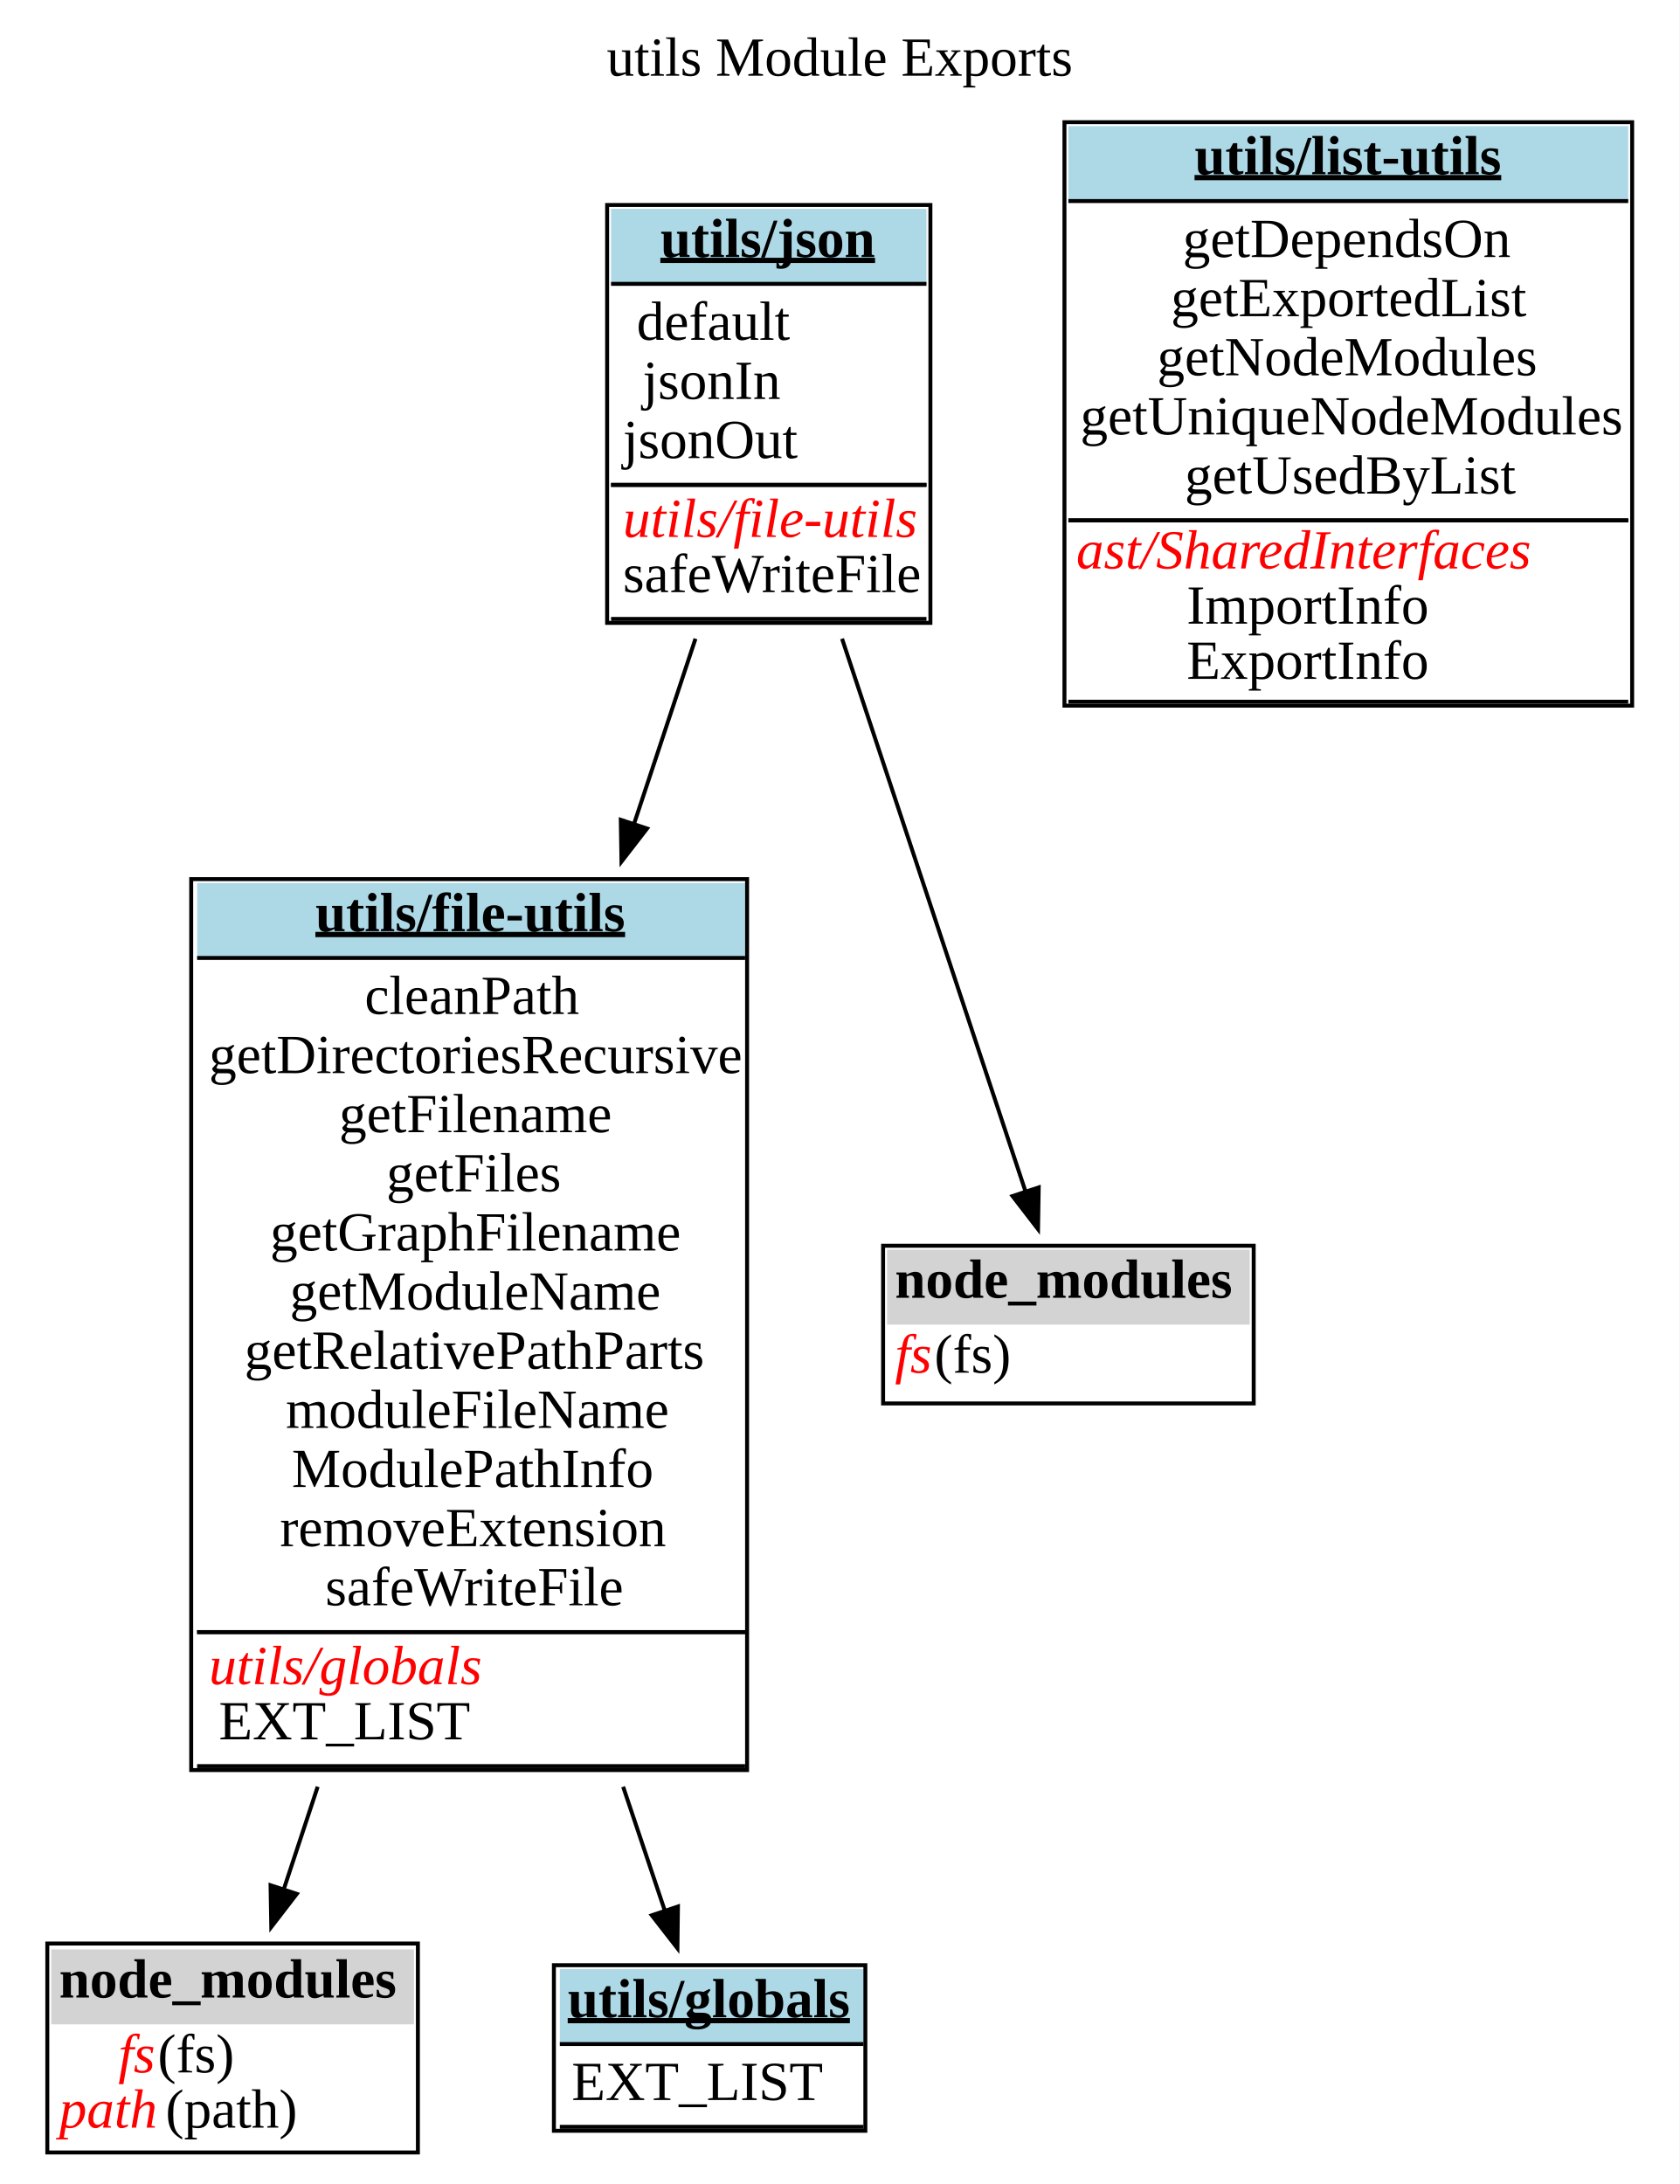
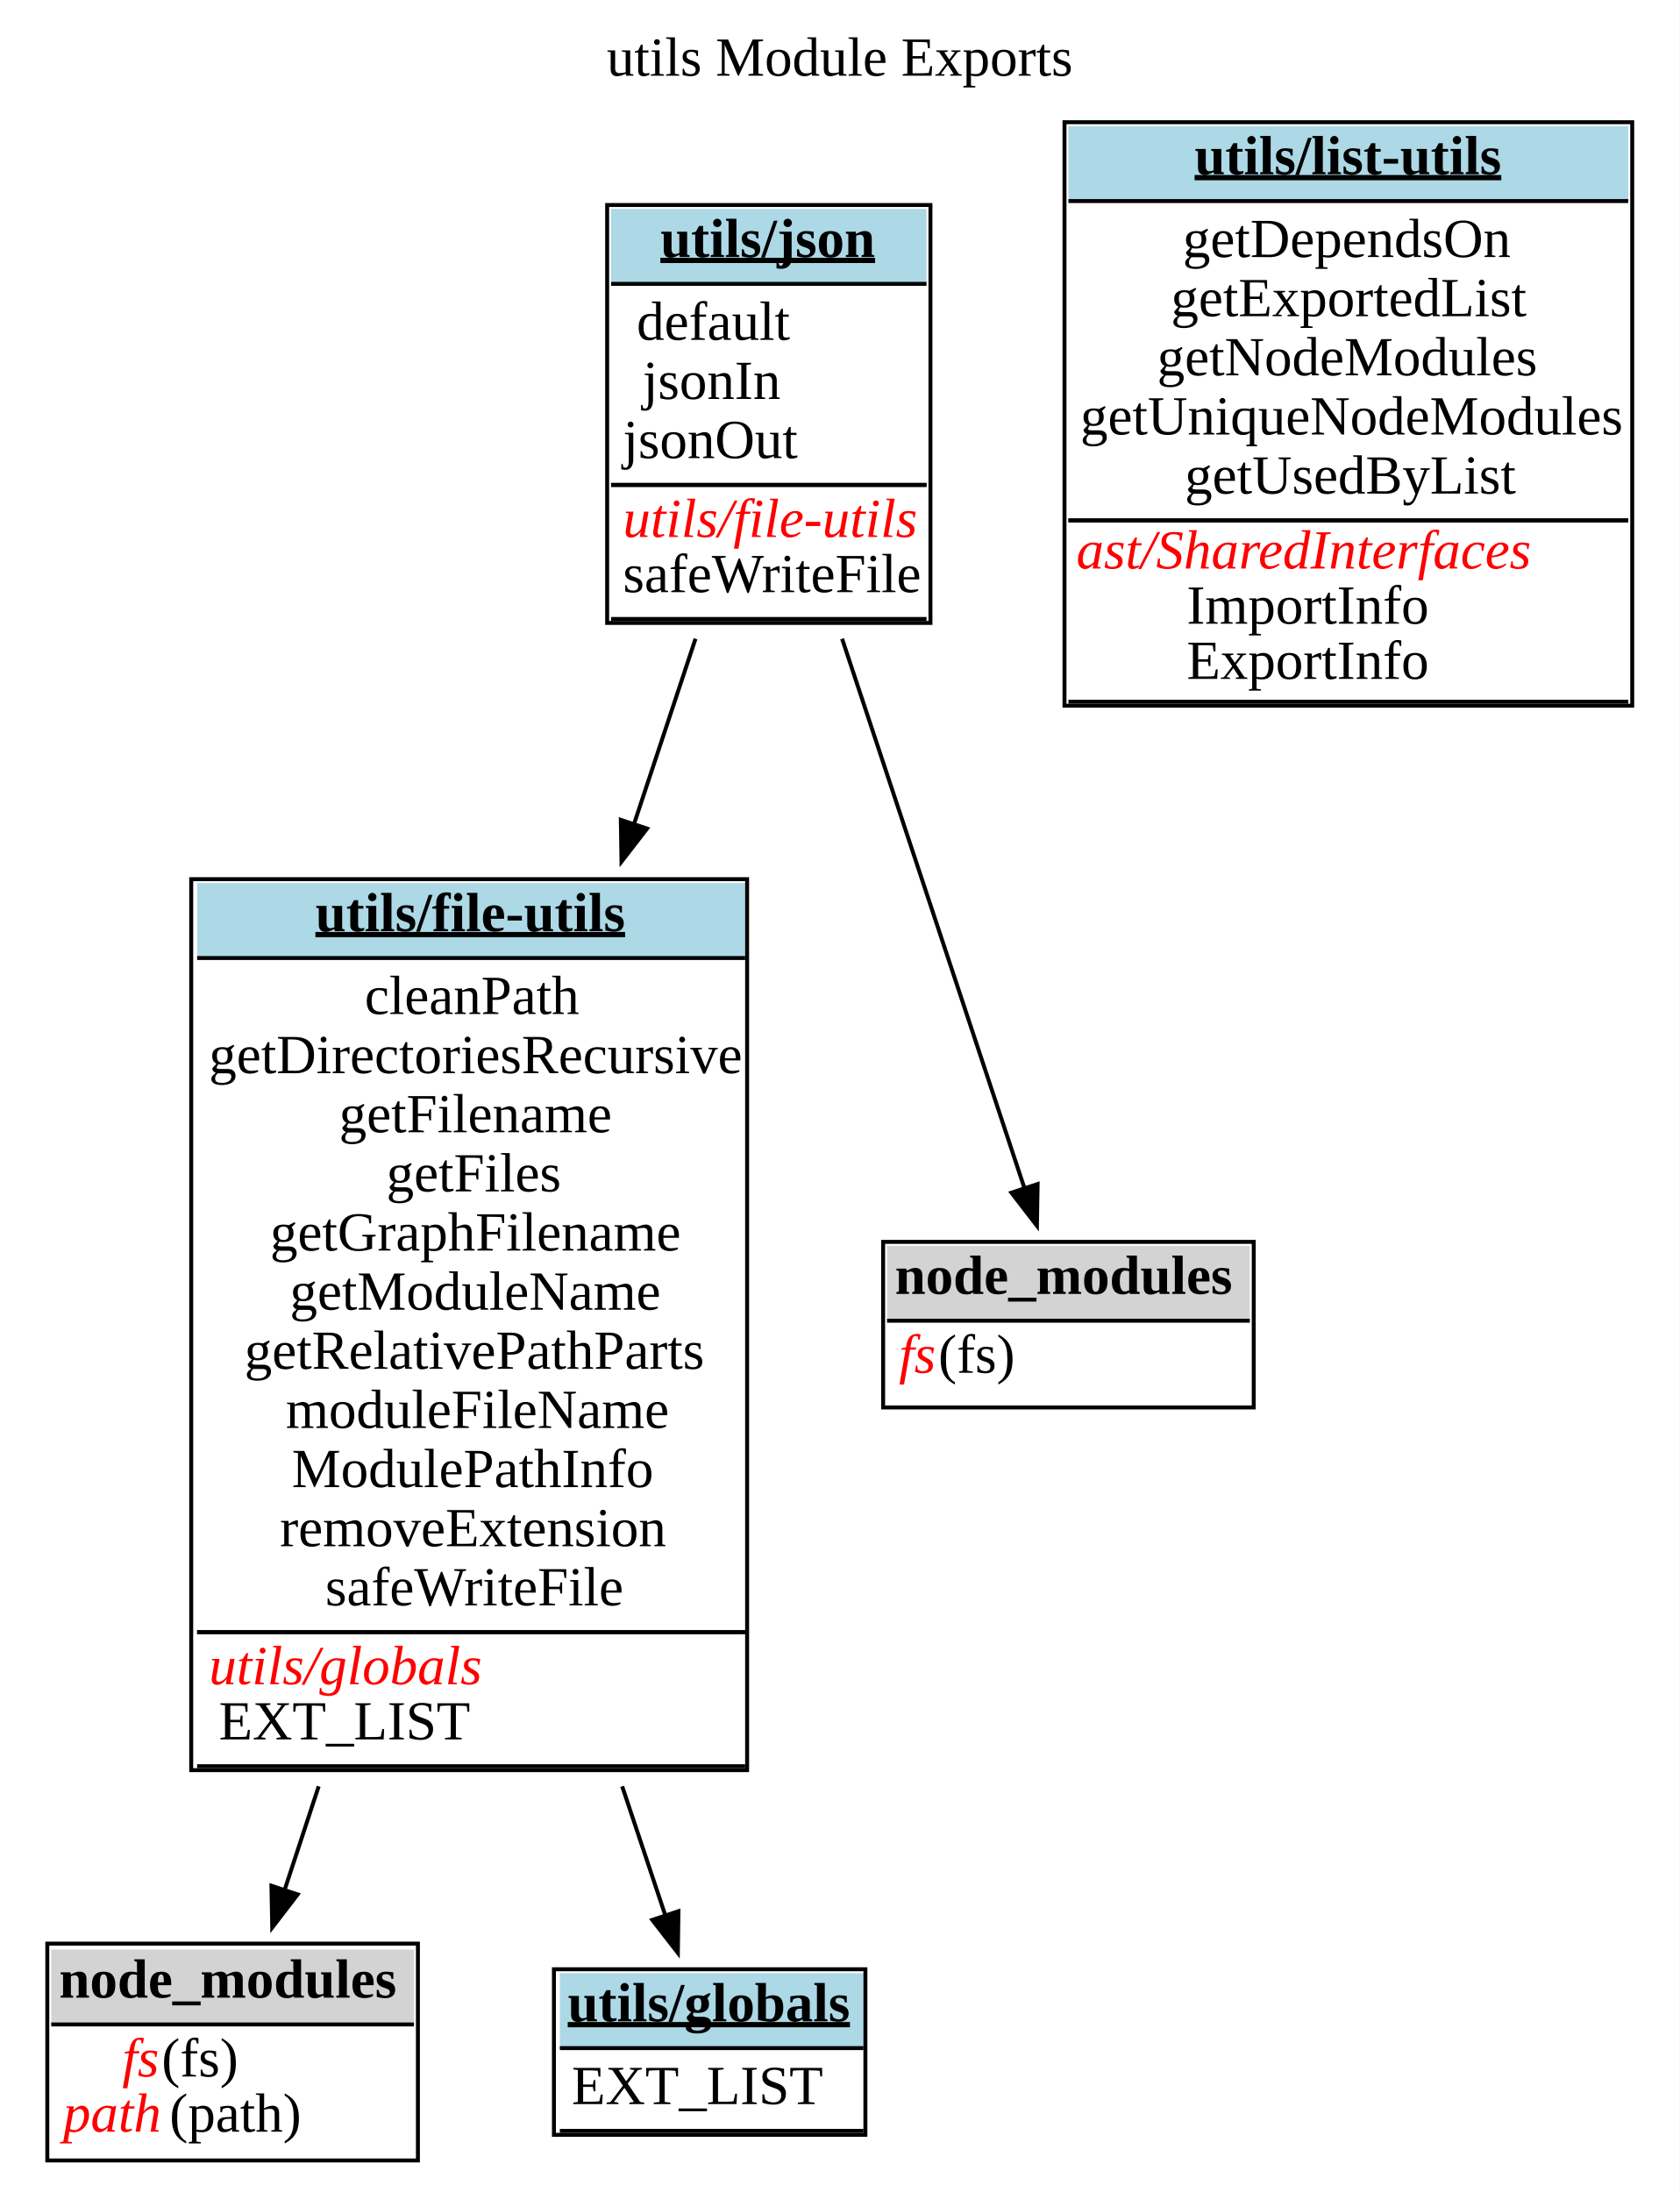
- <svg xmlns="http://www.w3.org/2000/svg" xmlns:xlink="http://www.w3.org/1999/xlink" width="426pt" height="554pt" viewBox="0.00 0.00 426.00 554.00">
-   <g id="graph0" class="graph" transform="scale(1 1) rotate(0) translate(4 550)">
-     <polygon fill="white" stroke="transparent" points="-4,4 -4,-550 422,-550 422,4 -4,4" />
-     <text text-anchor="middle" x="209" y="-530.8" font-family="Times New Roman,serif" font-size="14.00">utils Module Exports</text>
+ <svg xmlns="http://www.w3.org/2000/svg" xmlns:xlink="http://www.w3.org/1999/xlink" width="426pt" height="556pt" viewBox="0.00 0.00 426.00 556.00">
+   <g id="graph0" class="graph" transform="scale(1 1) rotate(0) translate(4 552)">
+     <polygon fill="white" stroke="transparent" points="-4,4 -4,-552 422,-552 422,4 -4,4" />
+     <text text-anchor="middle" x="209" y="-532.8" font-family="Times New Roman,serif" font-size="14.00">utils Module Exports</text>
    <g id="node1" class="node">
      <g id="a_node1_0">
        <a xlink:href="tsdocs\modules\utils_file-utils.html" xlink:title="&lt;TABLE&gt;" target="_blank">
-           <polygon fill="lightblue" stroke="transparent" points="46,-307 46,-326 185,-326 185,-307 46,-307" />
-           <text text-anchor="start" x="76" y="-313.8" font-family="Times New Roman,serif" font-weight="bold" text-decoration="underline" font-size="14.00">utils/file-utils</text>
+           <polygon fill="lightblue" stroke="transparent" points="46,-309 46,-328 185,-328 185,-309 46,-309" />
+           <text text-anchor="start" x="76" y="-315.8" font-family="Times New Roman,serif" font-weight="bold" text-decoration="underline" font-size="14.00">utils/file-utils</text>
        </a>
      </g>
-       <polyline fill="none" stroke="black" points="46,-136 185,-136 " />
-       <polyline fill="none" stroke="black" points="185,-307 46,-307 " />
-       <text text-anchor="start" x="88.5" y="-292.8" font-family="Times New Roman,serif" font-size="14.00">cleanPath</text>
-       <text text-anchor="start" x="49" y="-277.8" font-family="Times New Roman,serif" font-size="14.00">getDirectoriesRecursive</text>
-       <text text-anchor="start" x="82" y="-262.8" font-family="Times New Roman,serif" font-size="14.00">getFilename</text>
-       <text text-anchor="start" x="94" y="-247.8" font-family="Times New Roman,serif" font-size="14.00">getFiles</text>
-       <text text-anchor="start" x="64.5" y="-232.8" font-family="Times New Roman,serif" font-size="14.00">getGraphFilename</text>
-       <text text-anchor="start" x="69.5" y="-217.8" font-family="Times New Roman,serif" font-size="14.00">getModuleName</text>
-       <text text-anchor="start" x="58" y="-202.8" font-family="Times New Roman,serif" font-size="14.00">getRelativePathParts</text>
-       <text text-anchor="start" x="68.5" y="-187.8" font-family="Times New Roman,serif" font-size="14.00">moduleFileName</text>
-       <text text-anchor="start" x="70" y="-172.8" font-family="Times New Roman,serif" font-size="14.00">ModulePathInfo</text>
-       <text text-anchor="start" x="67" y="-157.8" font-family="Times New Roman,serif" font-size="14.00">removeExtension</text>
-       <text text-anchor="start" x="78.5" y="-142.8" font-family="Times New Roman,serif" font-size="14.00">safeWriteFile</text>
-       <polyline fill="none" stroke="black" points="46,-102 185,-102 " />
-       <polyline fill="none" stroke="black" points="185,-136 46,-136 " />
-       <text text-anchor="start" x="49" y="-122.8" font-family="Times New Roman,serif" font-style="italic" font-size="14.00" fill="red">utils/globals</text>
-       <text text-anchor="start" x="51.5" y="-108.8" font-family="Times New Roman,serif" font-size="14.00">EXT_LIST</text>
-       <polygon fill="none" stroke="black" points="44.5,-101 44.5,-327 185.5,-327 185.5,-101 44.5,-101" />
+       <polyline fill="none" stroke="black" points="46,-138 185,-138 " />
+       <polyline fill="none" stroke="black" points="185,-309 46,-309 " />
+       <text text-anchor="start" x="88.5" y="-294.8" font-family="Times New Roman,serif" font-size="14.00">cleanPath</text>
+       <text text-anchor="start" x="49" y="-279.8" font-family="Times New Roman,serif" font-size="14.00">getDirectoriesRecursive</text>
+       <text text-anchor="start" x="82" y="-264.8" font-family="Times New Roman,serif" font-size="14.00">getFilename</text>
+       <text text-anchor="start" x="94" y="-249.8" font-family="Times New Roman,serif" font-size="14.00">getFiles</text>
+       <text text-anchor="start" x="64.5" y="-234.8" font-family="Times New Roman,serif" font-size="14.00">getGraphFilename</text>
+       <text text-anchor="start" x="69.5" y="-219.8" font-family="Times New Roman,serif" font-size="14.00">getModuleName</text>
+       <text text-anchor="start" x="58" y="-204.8" font-family="Times New Roman,serif" font-size="14.00">getRelativePathParts</text>
+       <text text-anchor="start" x="68.5" y="-189.8" font-family="Times New Roman,serif" font-size="14.00">moduleFileName</text>
+       <text text-anchor="start" x="70" y="-174.8" font-family="Times New Roman,serif" font-size="14.00">ModulePathInfo</text>
+       <text text-anchor="start" x="67" y="-159.8" font-family="Times New Roman,serif" font-size="14.00">removeExtension</text>
+       <text text-anchor="start" x="78.5" y="-144.8" font-family="Times New Roman,serif" font-size="14.00">safeWriteFile</text>
+       <polyline fill="none" stroke="black" points="46,-104 185,-104 " />
+       <polyline fill="none" stroke="black" points="185,-138 46,-138 " />
+       <text text-anchor="start" x="49" y="-124.8" font-family="Times New Roman,serif" font-style="italic" font-size="14.00" fill="red">utils/globals</text>
+       <text text-anchor="start" x="51.5" y="-110.8" font-family="Times New Roman,serif" font-size="14.00">EXT_LIST</text>
+       <polygon fill="none" stroke="black" points="44.5,-103 44.5,-329 185.5,-329 185.5,-103 44.5,-103" />
    </g>
    <g id="node2" class="node">
-       <polygon fill="lightgrey" stroke="transparent" points="9,-36.5 9,-55.5 101,-55.5 101,-36.5 9,-36.5" />
-       <text text-anchor="start" x="11" y="-43.3" font-family="Times New Roman,serif" font-weight="bold" font-size="14.00">node_modules</text>
-       <text text-anchor="start" x="26" y="-24.3" font-family="Times New Roman,serif" font-style="italic" font-size="14.00" fill="red">fs</text>
-       <text text-anchor="start" x="36" y="-24.3" font-family="Times New Roman,serif" font-size="14.00"> (fs)</text>
-       <text text-anchor="start" x="11" y="-10.3" font-family="Times New Roman,serif" font-style="italic" font-size="14.00" fill="red">path</text>
-       <text text-anchor="start" x="38" y="-10.3" font-family="Times New Roman,serif" font-size="14.00"> (path)</text>
-       <polygon fill="none" stroke="black" points="8,-4 8,-57 102,-57 102,-4 8,-4" />
+       <polygon fill="lightgrey" stroke="transparent" points="9,-38.5 9,-57.5 101,-57.5 101,-38.5 9,-38.5" />
+       <text text-anchor="start" x="11" y="-45.3" font-family="Times New Roman,serif" font-weight="bold" font-size="14.00">node_modules</text>
+       <polyline fill="none" stroke="black" points="101,-38.5 9,-38.5 " />
+       <text text-anchor="start" x="27" y="-25.3" font-family="Times New Roman,serif" font-style="italic" font-size="14.00" fill="red">fs</text>
+       <text text-anchor="start" x="37" y="-25.3" font-family="Times New Roman,serif" font-size="14.00"> (fs)</text>
+       <text text-anchor="start" x="12" y="-11.3" font-family="Times New Roman,serif" font-style="italic" font-size="14.00" fill="red">path</text>
+       <text text-anchor="start" x="39" y="-11.3" font-family="Times New Roman,serif" font-size="14.00"> (path)</text>
+       <polygon fill="none" stroke="black" points="8,-4 8,-59 102,-59 102,-4 8,-4" />
    </g>
    <g id="edge1" class="edge">
-       <path fill="none" stroke="black" d="M76.58,-96.77C73.55,-87.61 70.65,-78.84 68.01,-70.85" />
-       <polygon fill="black" stroke="black" points="71.28,-69.59 64.81,-61.19 64.63,-71.78 71.28,-69.59" />
+       <path fill="none" stroke="black" d="M76.83,-98.9C73.81,-89.71 70.91,-80.88 68.26,-72.83" />
+       <polygon fill="black" stroke="black" points="71.5,-71.48 65.05,-63.08 64.85,-73.67 71.5,-71.48" />
    </g>
    <g id="node3" class="node">
      <g id="a_node3_1">
        <a xlink:href="tsdocs\modules\utils_globals.html" xlink:title="&lt;TABLE&gt;" target="_blank">
-           <polygon fill="lightblue" stroke="transparent" points="138,-31.5 138,-50.5 215,-50.5 215,-31.5 138,-31.5" />
-           <text text-anchor="start" x="140" y="-38.3" font-family="Times New Roman,serif" font-weight="bold" text-decoration="underline" font-size="14.00">utils/globals</text>
+           <polygon fill="lightblue" stroke="transparent" points="138,-32.5 138,-51.5 215,-51.5 215,-32.5 138,-32.5" />
+           <text text-anchor="start" x="140" y="-39.3" font-family="Times New Roman,serif" font-weight="bold" text-decoration="underline" font-size="14.00">utils/globals</text>
        </a>
      </g>
-       <polyline fill="none" stroke="black" points="138,-10.5 215,-10.5 " />
-       <polyline fill="none" stroke="black" points="215,-31.5 138,-31.5 " />
-       <text text-anchor="start" x="141" y="-17.3" font-family="Times New Roman,serif" font-size="14.00">EXT_LIST</text>
-       <polygon fill="none" stroke="black" points="136.5,-9.5 136.5,-51.5 215.5,-51.5 215.5,-9.5 136.5,-9.5" />
+       <polyline fill="none" stroke="black" points="138,-11.5 215,-11.5 " />
+       <polyline fill="none" stroke="black" points="215,-32.5 138,-32.5 " />
+       <text text-anchor="start" x="141" y="-18.3" font-family="Times New Roman,serif" font-size="14.00">EXT_LIST</text>
+       <polygon fill="none" stroke="black" points="136.5,-10.5 136.5,-52.5 215.5,-52.5 215.5,-10.5 136.5,-10.5" />
    </g>
    <g id="edge3" class="edge">
-       <path fill="none" stroke="black" d="M154.06,-96.77C157.86,-85.48 161.46,-74.76 164.61,-65.4" />
-       <polygon fill="black" stroke="black" points="167.96,-66.39 167.83,-55.8 161.33,-64.16 167.96,-66.39" />
+       <path fill="none" stroke="black" d="M153.81,-98.9C157.75,-87.11 161.49,-75.92 164.74,-66.2" />
+       <polygon fill="black" stroke="black" points="168.08,-67.23 167.93,-56.64 161.44,-65.01 168.08,-67.23" />
    </g>
    <g id="node4" class="node">
      <g id="a_node4_2">
        <a xlink:href="tsdocs\modules\utils_json.html" xlink:title="&lt;TABLE&gt;" target="_blank">
-           <polygon fill="lightblue" stroke="transparent" points="151,-478 151,-497 231,-497 231,-478 151,-478" />
-           <text text-anchor="start" x="163.5" y="-484.8" font-family="Times New Roman,serif" font-weight="bold" text-decoration="underline" font-size="14.00">utils/json</text>
+           <polygon fill="lightblue" stroke="transparent" points="151,-480 151,-499 231,-499 231,-480 151,-480" />
+           <text text-anchor="start" x="163.5" y="-486.8" font-family="Times New Roman,serif" font-weight="bold" text-decoration="underline" font-size="14.00">utils/json</text>
        </a>
      </g>
-       <polyline fill="none" stroke="black" points="151,-427 231,-427 " />
-       <polyline fill="none" stroke="black" points="231,-478 151,-478 " />
-       <text text-anchor="start" x="157.5" y="-463.8" font-family="Times New Roman,serif" font-size="14.00">default</text>
-       <text text-anchor="start" x="159" y="-448.8" font-family="Times New Roman,serif" font-size="14.00">jsonIn</text>
-       <text text-anchor="start" x="154" y="-433.8" font-family="Times New Roman,serif" font-size="14.00">jsonOut</text>
-       <polyline fill="none" stroke="black" points="151,-393 231,-393 " />
-       <polyline fill="none" stroke="black" points="231,-427 151,-427 " />
-       <text text-anchor="start" x="154" y="-413.8" font-family="Times New Roman,serif" font-style="italic" font-size="14.00" fill="red">utils/file-utils</text>
-       <text text-anchor="start" x="154" y="-399.8" font-family="Times New Roman,serif" font-size="14.00">safeWriteFile</text>
-       <polygon fill="none" stroke="black" points="150,-392 150,-498 232,-498 232,-392 150,-392" />
+       <polyline fill="none" stroke="black" points="151,-429 231,-429 " />
+       <polyline fill="none" stroke="black" points="231,-480 151,-480 " />
+       <text text-anchor="start" x="157.5" y="-465.8" font-family="Times New Roman,serif" font-size="14.00">default</text>
+       <text text-anchor="start" x="159" y="-450.8" font-family="Times New Roman,serif" font-size="14.00">jsonIn</text>
+       <text text-anchor="start" x="154" y="-435.8" font-family="Times New Roman,serif" font-size="14.00">jsonOut</text>
+       <polyline fill="none" stroke="black" points="151,-395 231,-395 " />
+       <polyline fill="none" stroke="black" points="231,-429 151,-429 " />
+       <text text-anchor="start" x="154" y="-415.8" font-family="Times New Roman,serif" font-style="italic" font-size="14.00" fill="red">utils/file-utils</text>
+       <text text-anchor="start" x="154" y="-401.8" font-family="Times New Roman,serif" font-size="14.00">safeWriteFile</text>
+       <polygon fill="none" stroke="black" points="150,-394 150,-500 232,-500 232,-394 150,-394" />
    </g>
    <g id="edge4" class="edge">
-       <path fill="none" stroke="black" d="M172.41,-387.98C167.63,-373.59 162.3,-357.52 156.86,-341.12" />
-       <polygon fill="black" stroke="black" points="160.12,-339.83 153.64,-331.44 153.47,-342.04 160.12,-339.83" />
+       <path fill="none" stroke="black" d="M172.41,-389.98C167.63,-375.59 162.3,-359.52 156.86,-343.12" />
+       <polygon fill="black" stroke="black" points="160.12,-341.83 153.64,-333.44 153.47,-344.04 160.12,-341.83" />
    </g>
    <g id="node5" class="node">
-       <polygon fill="lightgrey" stroke="transparent" points="221,-214 221,-233 313,-233 313,-214 221,-214" />
-       <text text-anchor="start" x="223" y="-220.8" font-family="Times New Roman,serif" font-weight="bold" font-size="14.00">node_modules</text>
-       <text text-anchor="start" x="223" y="-201.8" font-family="Times New Roman,serif" font-style="italic" font-size="14.00" fill="red">fs</text>
-       <text text-anchor="start" x="233" y="-201.8" font-family="Times New Roman,serif" font-size="14.00"> (fs)</text>
-       <polygon fill="none" stroke="black" points="220,-194 220,-234 314,-234 314,-194 220,-194" />
+       <polygon fill="lightgrey" stroke="transparent" points="221,-217 221,-236 313,-236 313,-217 221,-217" />
+       <text text-anchor="start" x="223" y="-223.8" font-family="Times New Roman,serif" font-weight="bold" font-size="14.00">node_modules</text>
+       <polyline fill="none" stroke="black" points="313,-217 221,-217 " />
+       <text text-anchor="start" x="224" y="-203.8" font-family="Times New Roman,serif" font-style="italic" font-size="14.00" fill="red">fs</text>
+       <text text-anchor="start" x="234" y="-203.8" font-family="Times New Roman,serif" font-size="14.00"> (fs)</text>
+       <polygon fill="none" stroke="black" points="220,-195 220,-237 314,-237 314,-195 220,-195" />
    </g>
    <g id="edge2" class="edge">
-       <path fill="none" stroke="black" d="M209.59,-387.98C224.17,-344.05 243.97,-284.41 256.09,-247.87" />
-       <polygon fill="black" stroke="black" points="259.47,-248.8 259.3,-238.21 252.83,-246.6 259.47,-248.8" />
+       <path fill="none" stroke="black" d="M209.59,-389.98C224.05,-346.41 243.64,-287.39 255.79,-250.78" />
+       <polygon fill="black" stroke="black" points="259.18,-251.67 259.01,-241.08 252.54,-249.47 259.18,-251.67" />
    </g>
    <g id="node6" class="node">
      <g id="a_node6_3">
        <a xlink:href="tsdocs\modules\utils_list-utils.html" xlink:title="&lt;TABLE&gt;" target="_blank">
-           <polygon fill="lightblue" stroke="transparent" points="267,-499 267,-518 409,-518 409,-499 267,-499" />
-           <text text-anchor="start" x="299" y="-505.8" font-family="Times New Roman,serif" font-weight="bold" text-decoration="underline" font-size="14.00">utils/list-utils</text>
+           <polygon fill="lightblue" stroke="transparent" points="267,-501 267,-520 409,-520 409,-501 267,-501" />
+           <text text-anchor="start" x="299" y="-507.8" font-family="Times New Roman,serif" font-weight="bold" text-decoration="underline" font-size="14.00">utils/list-utils</text>
        </a>
      </g>
-       <polyline fill="none" stroke="black" points="267,-418 409,-418 " />
-       <polyline fill="none" stroke="black" points="409,-499 267,-499 " />
-       <text text-anchor="start" x="296" y="-484.8" font-family="Times New Roman,serif" font-size="14.00">getDependsOn</text>
-       <text text-anchor="start" x="293" y="-469.8" font-family="Times New Roman,serif" font-size="14.00">getExportedList</text>
-       <text text-anchor="start" x="289.5" y="-454.8" font-family="Times New Roman,serif" font-size="14.00">getNodeModules</text>
-       <text text-anchor="start" x="270" y="-439.8" font-family="Times New Roman,serif" font-size="14.00">getUniqueNodeModules</text>
-       <text text-anchor="start" x="296.5" y="-424.8" font-family="Times New Roman,serif" font-size="14.00">getUsedByList</text>
-       <polyline fill="none" stroke="black" points="267,-372 409,-372 " />
-       <polyline fill="none" stroke="black" points="409,-418 267,-418 " />
-       <text text-anchor="start" x="269" y="-405.8" font-family="Times New Roman,serif" font-style="italic" font-size="14.00" fill="red">ast/SharedInterfaces</text>
-       <text text-anchor="start" x="297" y="-391.8" font-family="Times New Roman,serif" font-size="14.00">ImportInfo</text>
-       <text text-anchor="start" x="297" y="-377.8" font-family="Times New Roman,serif" font-size="14.00">ExportInfo</text>
-       <polygon fill="none" stroke="black" points="266,-371 266,-519 410,-519 410,-371 266,-371" />
+       <polyline fill="none" stroke="black" points="267,-420 409,-420 " />
+       <polyline fill="none" stroke="black" points="409,-501 267,-501 " />
+       <text text-anchor="start" x="296" y="-486.8" font-family="Times New Roman,serif" font-size="14.00">getDependsOn</text>
+       <text text-anchor="start" x="293" y="-471.8" font-family="Times New Roman,serif" font-size="14.00">getExportedList</text>
+       <text text-anchor="start" x="289.5" y="-456.8" font-family="Times New Roman,serif" font-size="14.00">getNodeModules</text>
+       <text text-anchor="start" x="270" y="-441.8" font-family="Times New Roman,serif" font-size="14.00">getUniqueNodeModules</text>
+       <text text-anchor="start" x="296.5" y="-426.8" font-family="Times New Roman,serif" font-size="14.00">getUsedByList</text>
+       <polyline fill="none" stroke="black" points="267,-374 409,-374 " />
+       <polyline fill="none" stroke="black" points="409,-420 267,-420 " />
+       <text text-anchor="start" x="269" y="-407.8" font-family="Times New Roman,serif" font-style="italic" font-size="14.00" fill="red">ast/SharedInterfaces</text>
+       <text text-anchor="start" x="297" y="-393.8" font-family="Times New Roman,serif" font-size="14.00">ImportInfo</text>
+       <text text-anchor="start" x="297" y="-379.8" font-family="Times New Roman,serif" font-size="14.00">ExportInfo</text>
+       <polygon fill="none" stroke="black" points="266,-373 266,-521 410,-521 410,-373 266,-373" />
    </g>
  </g>
</svg>
